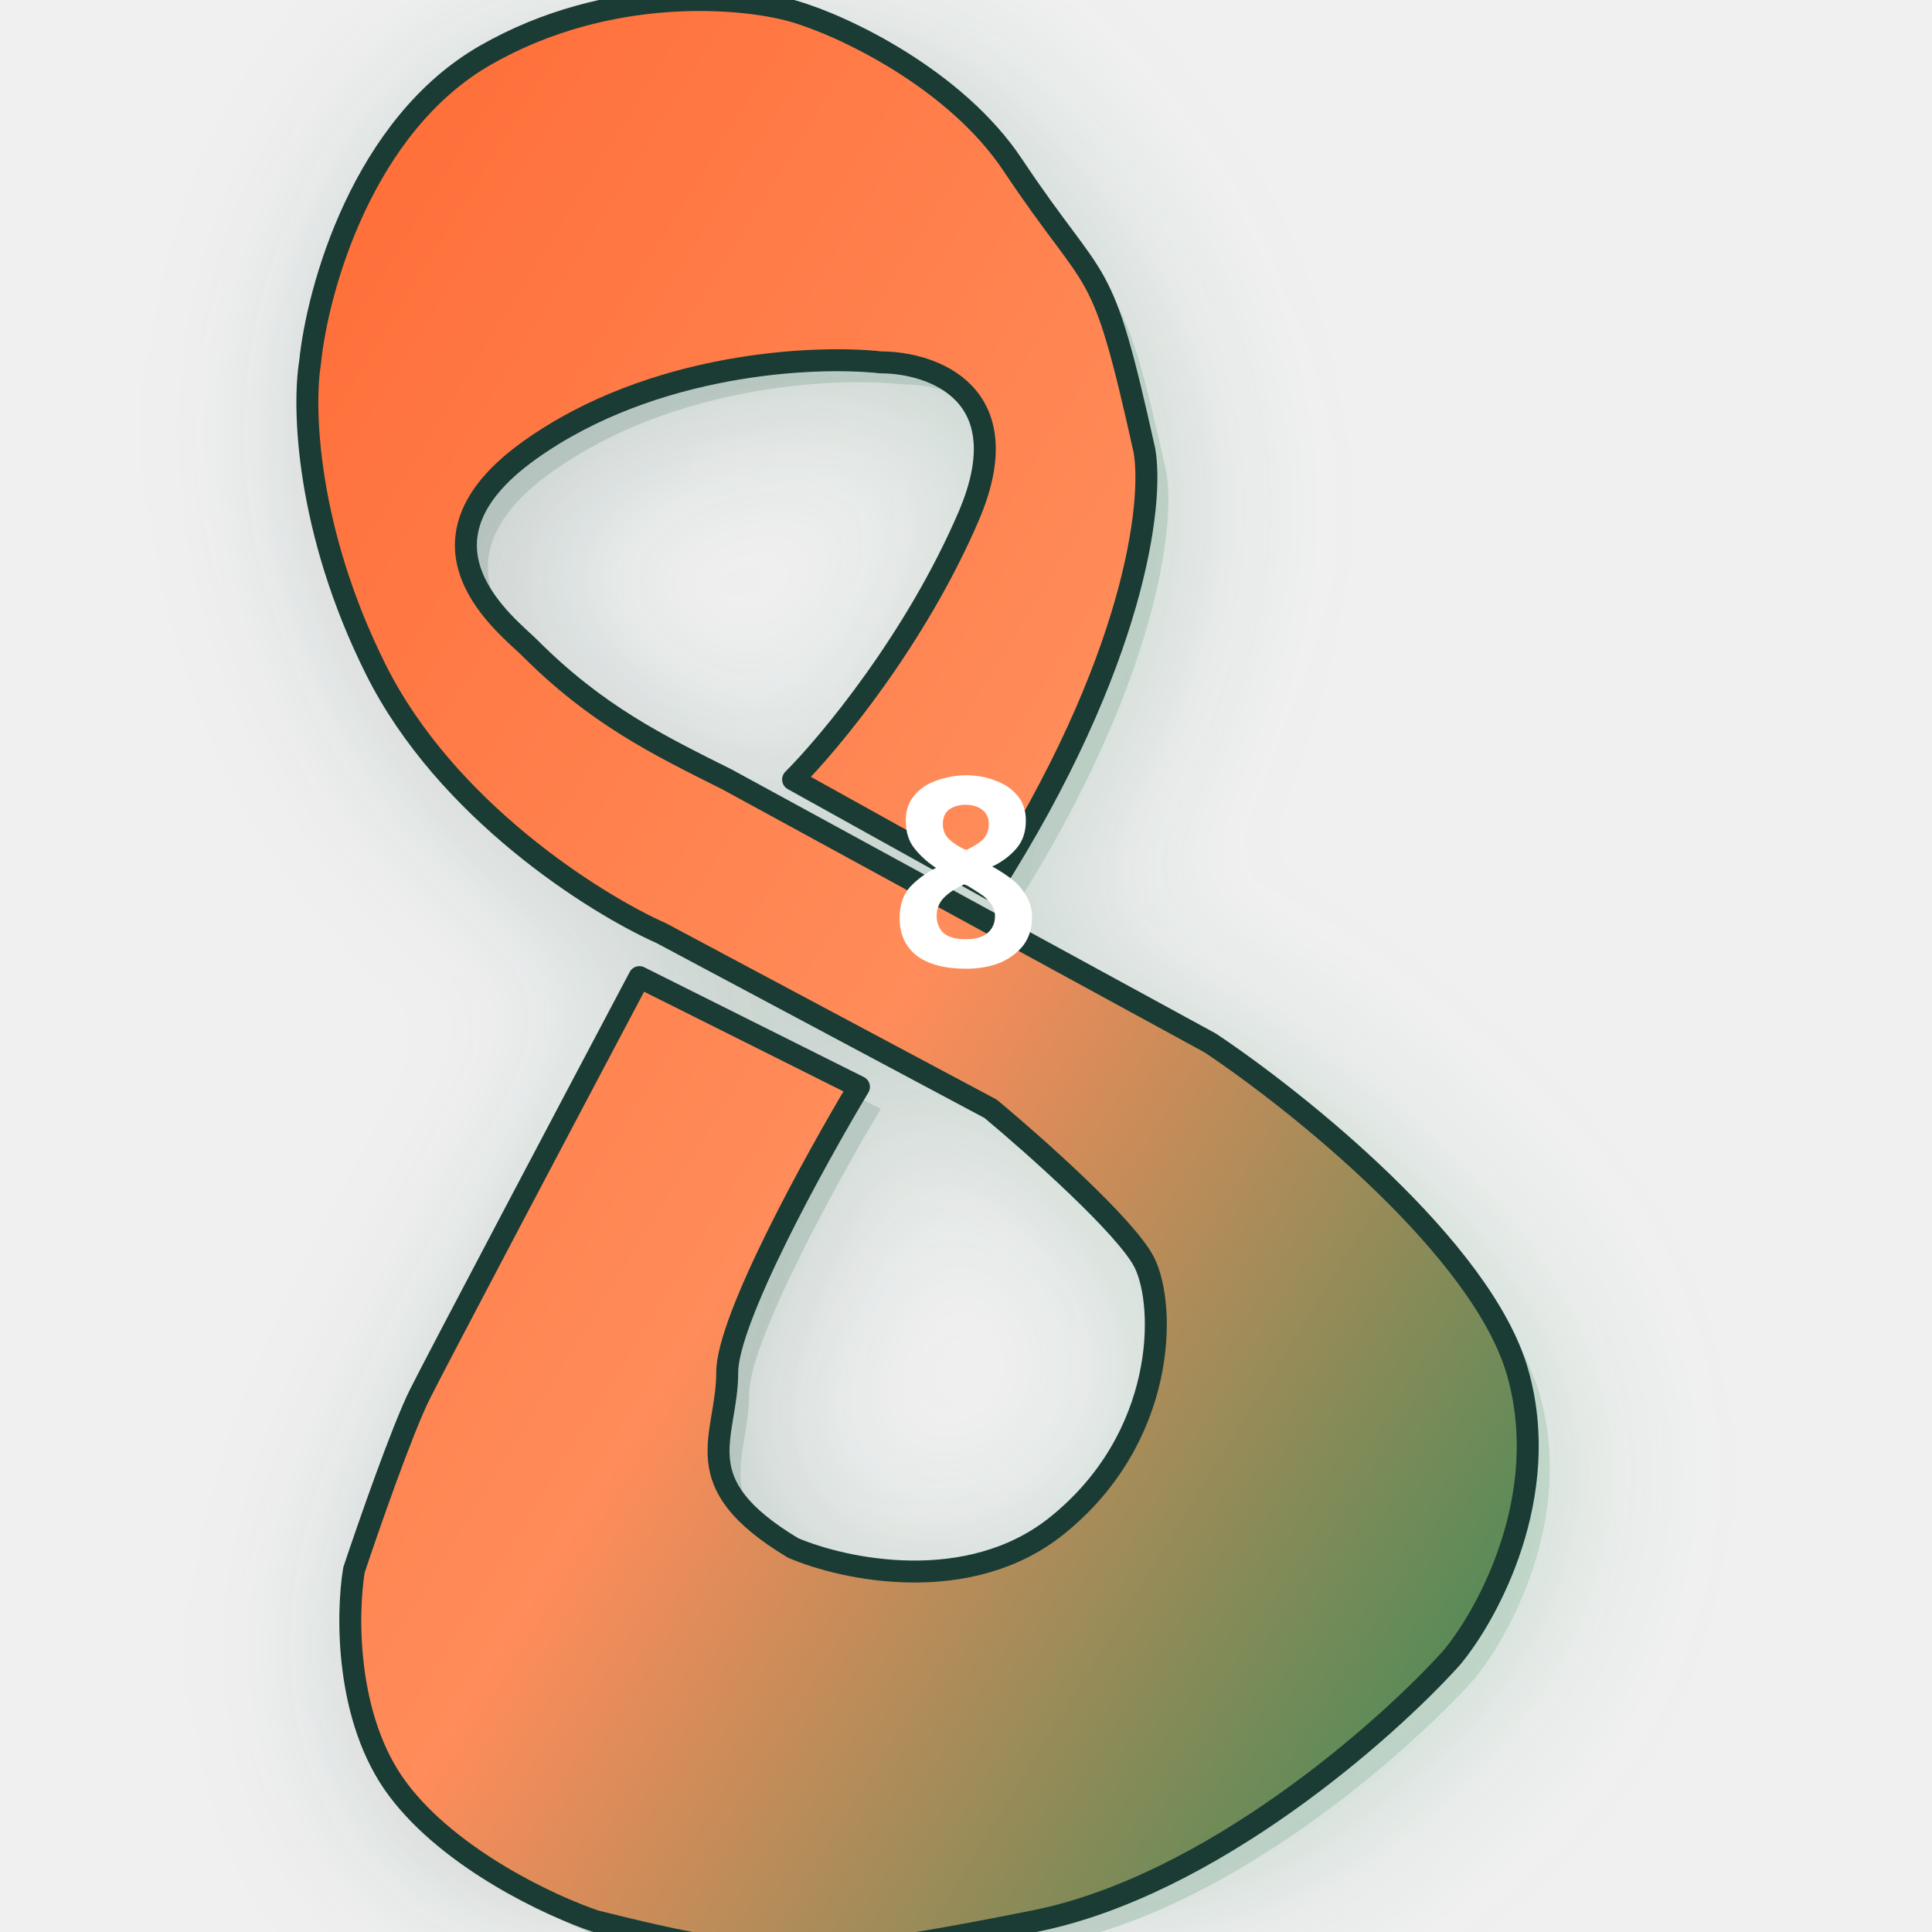
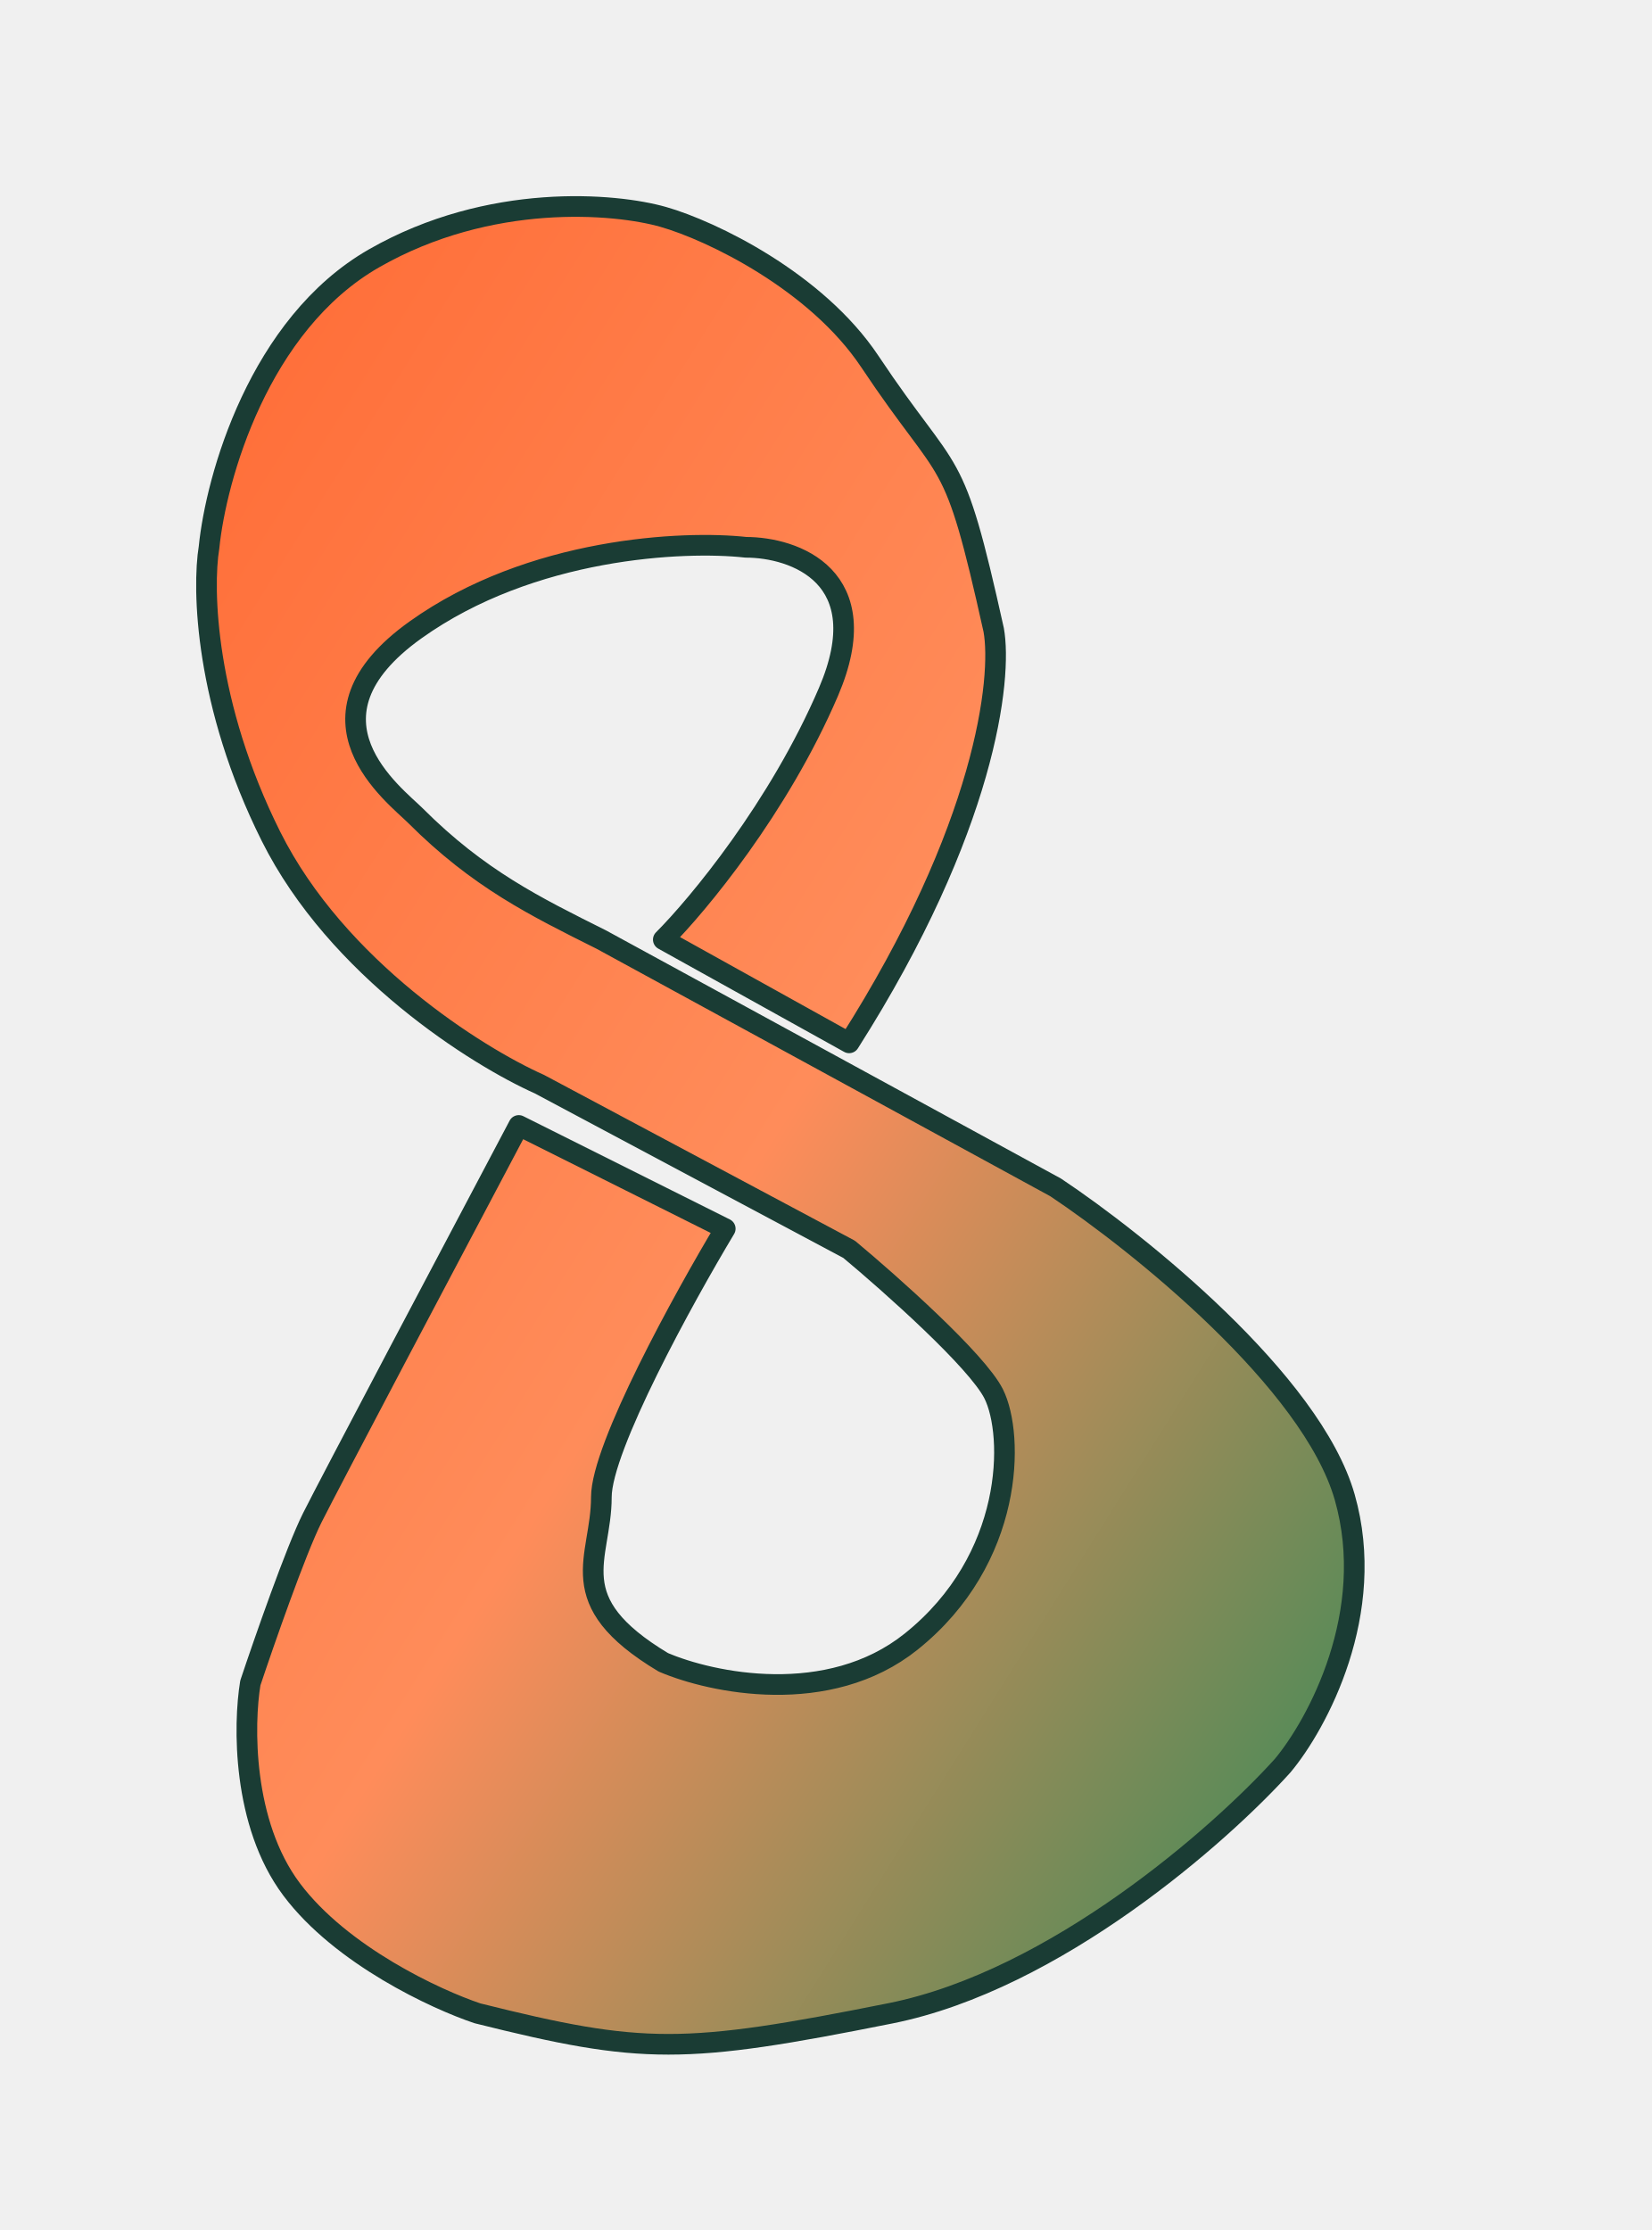
- <svg xmlns="http://www.w3.org/2000/svg" width="200" height="200" viewBox="0 0 30 44" fill="none">
+ <svg xmlns="http://www.w3.org/2000/svg" viewBox="-5 -5 40 54" fill="none">
  <defs>
    <linearGradient id="mobiusGradient" x1="0%" y1="0%" x2="100%" y2="100%">
      <stop offset="0%" stop-color="#FF6B35" />
      <stop offset="50%" stop-color="#FF8C5A" />
      <stop offset="100%" stop-color="#2E8B57" />
    </linearGradient>
-     <linearGradient id="shadowGradient" x1="0%" y1="0%" x2="100%" y2="0%">
-       <stop offset="0%" stop-color="#1A3C34" stop-opacity="0.8" />
-       <stop offset="100%" stop-color="#2E8B57" stop-opacity="0.8" />
-     </linearGradient>
-     <filter id="glow" x="-50%" y="-50%" width="200%" height="200%">
-       <feGaussianBlur stdDeviation="2" result="blur" />
-       <feMerge>
-         <feMergeNode in="blur" />
-         <feMergeNode in="SourceGraphic" />
-       </feMerge>
-     </filter>
-     <style>
-             @keyframes rotate {
-                 0% { transform: rotate(0deg); }
-                 100% { transform: rotate(360deg); }
-             }
-             @keyframes pulse {
-                 0%, 100% { opacity: 0.8; }
-                 50% { opacity: 1; }
-             }
-             .mobius-path {
-                 animation: rotate 25s linear infinite;
-                 transform-origin: center;
-             }
-         </style>
  </defs>
-   <path d="M11.562 18.253L16.062 20.753C19.372 15.553 19.774 11.919 19.562 10.753C18.562 6.253 18.562 7.253 16.562 4.253C15.268 2.312 12.729 1.086 11.562 0.753C10.396 0.42 7.362 0.153 4.562 1.753C1.762 3.353 0.729 7.086 0.562 8.753C0.396 9.753 0.462 12.553 2.062 15.753C3.662 18.953 7.062 21.086 8.562 21.753L16.062 25.753C17.062 26.586 19.162 28.453 19.562 29.253C20.062 30.253 20.062 33.253 17.562 35.253C15.562 36.853 12.729 36.253 11.562 35.753C9.062 34.253 10.062 33.253 10.062 31.753C10.062 30.553 12.062 26.919 13.062 25.253L8.062 22.753C6.562 25.586 3.462 31.453 3.062 32.253C2.662 33.053 1.896 35.253 1.562 36.253C1.396 37.253 1.362 39.653 2.562 41.253C3.762 42.853 6.062 43.919 7.062 44.253C11.062 45.253 12.062 45.253 17.062 44.253C21.062 43.453 25.062 39.919 26.562 38.253C27.396 37.253 28.862 34.553 28.062 31.753C27.262 28.953 23.062 25.586 21.062 24.253L10.062 18.253C8.462 17.453 7.092 16.783 5.562 15.253C5.062 14.753 2.562 12.896 5.562 10.753C8.362 8.753 12.062 8.586 13.562 8.753C14.729 8.753 16.762 9.453 15.562 12.253C14.362 15.053 12.396 17.419 11.562 18.253Z" fill="url(#shadowGradient)" filter="url(#glow)" opacity="0.3" />
-   <g class="mobius-path">
-     <path d="M11.062 17.753L15.562 20.253C18.872 15.053 19.274 11.419 19.062 10.253C18.062 5.753 18.062 6.753 16.062 3.753C14.768 1.812 12.229 0.586 11.062 0.253C9.896 -0.08 6.862 -0.347 4.062 1.253C1.262 2.853 0.229 6.586 0.062 8.253C-0.104 9.253 -0.038 12.053 1.562 15.253C3.162 18.453 6.562 20.586 8.062 21.253L15.562 25.253C16.562 26.086 18.662 27.953 19.062 28.753C19.562 29.753 19.562 32.753 17.062 34.753C15.062 36.353 12.229 35.753 11.062 35.253C8.562 33.753 9.562 32.753 9.562 31.253C9.562 30.053 11.562 26.419 12.562 24.753L7.562 22.253C6.062 25.086 2.962 30.953 2.562 31.753C2.162 32.553 1.396 34.753 1.062 35.753C0.896 36.753 0.862 39.153 2.062 40.753C3.262 42.353 5.562 43.419 6.562 43.753C10.562 44.753 11.562 44.753 16.562 43.753C20.562 42.953 24.562 39.419 26.062 37.753C26.896 36.753 28.362 34.053 27.562 31.253C26.762 28.453 22.562 25.086 20.562 23.753L9.562 17.753C7.962 16.953 6.592 16.283 5.062 14.753C4.562 14.253 2.062 12.396 5.062 10.253C7.862 8.253 11.562 8.086 13.062 8.253C14.229 8.253 16.262 8.953 15.062 11.753C13.862 14.553 11.896 16.919 11.062 17.753Z" fill="url(#mobiusGradient)" stroke="#1A3C34" stroke-width="0.5" stroke-linejoin="round" />
-   </g>
-   <text x="15" y="22" text-anchor="middle" font-family="Arial Black, sans-serif" font-size="6" fill="white" font-weight="900" text-shadow="0 1px 2px rgba(0,0,0,0.3)" style="animation: pulse 3s ease-in-out infinite;">
-         8
-     </text>
+   <path d="M11.062 17.753L15.562 20.253C18.872 15.053 19.274 11.419 19.062 10.253C18.062 5.753 18.062 6.753 16.062 3.753C14.768 1.812 12.229 0.586 11.062 0.253C9.896 -0.08 6.862 -0.347 4.062 1.253C1.262 2.853 0.229 6.586 0.062 8.253C-0.104 9.253 -0.038 12.053 1.562 15.253C3.162 18.453 6.562 20.586 8.062 21.253L15.562 25.253C16.562 26.086 18.662 27.953 19.062 28.753C19.562 29.753 19.562 32.753 17.062 34.753C15.062 36.353 12.229 35.753 11.062 35.253C8.562 33.753 9.562 32.753 9.562 31.253C9.562 30.053 11.562 26.419 12.562 24.753L7.562 22.253C6.062 25.086 2.962 30.953 2.562 31.753C2.162 32.553 1.396 34.753 1.062 35.753C0.896 36.753 0.862 39.153 2.062 40.753C3.262 42.353 5.562 43.419 6.562 43.753C10.562 44.753 11.562 44.753 16.562 43.753C20.562 42.953 24.562 39.419 26.062 37.753C26.896 36.753 28.362 34.053 27.562 31.253C26.762 28.453 22.562 25.086 20.562 23.753L9.562 17.753C7.962 16.953 6.592 16.283 5.062 14.753C4.562 14.253 2.062 12.396 5.062 10.253C7.862 8.253 11.562 8.086 13.062 8.253C14.229 8.253 16.262 8.953 15.062 11.753C13.862 14.553 11.896 16.919 11.062 17.753Z" fill="url(#mobiusGradient)" stroke="#1A3C34" stroke-width="0.5" stroke-linejoin="round" />
</svg>
